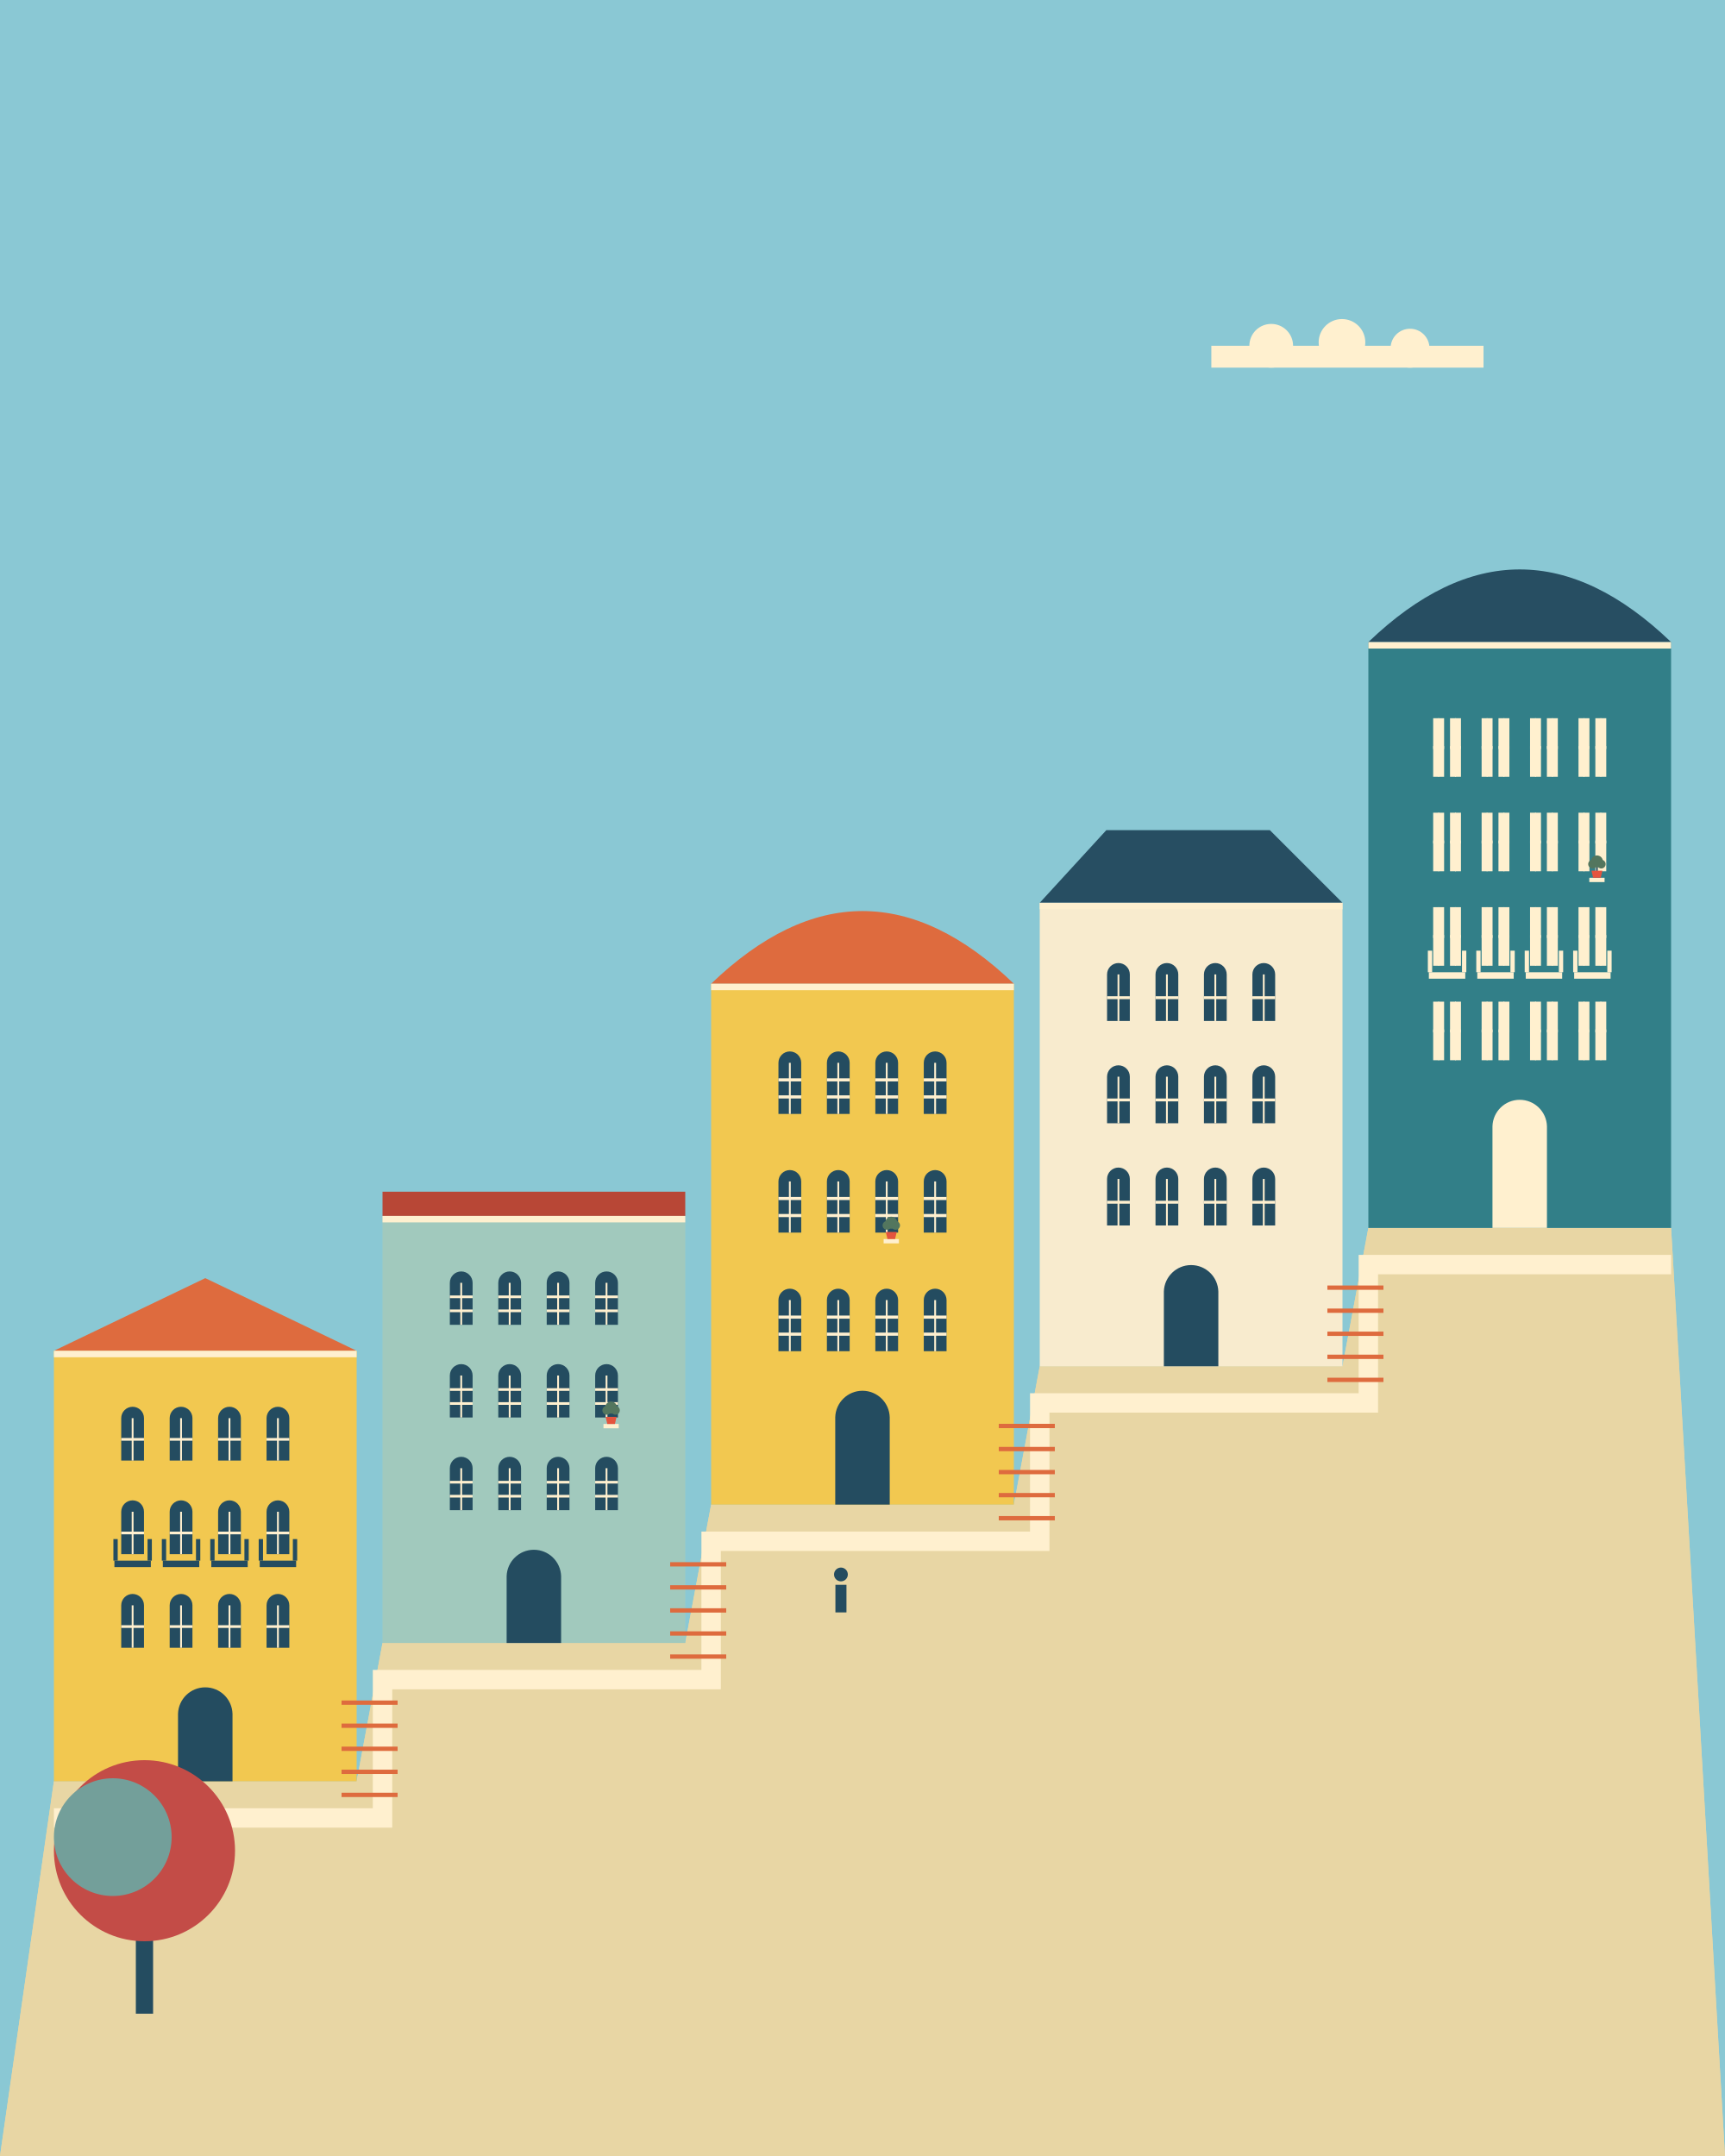
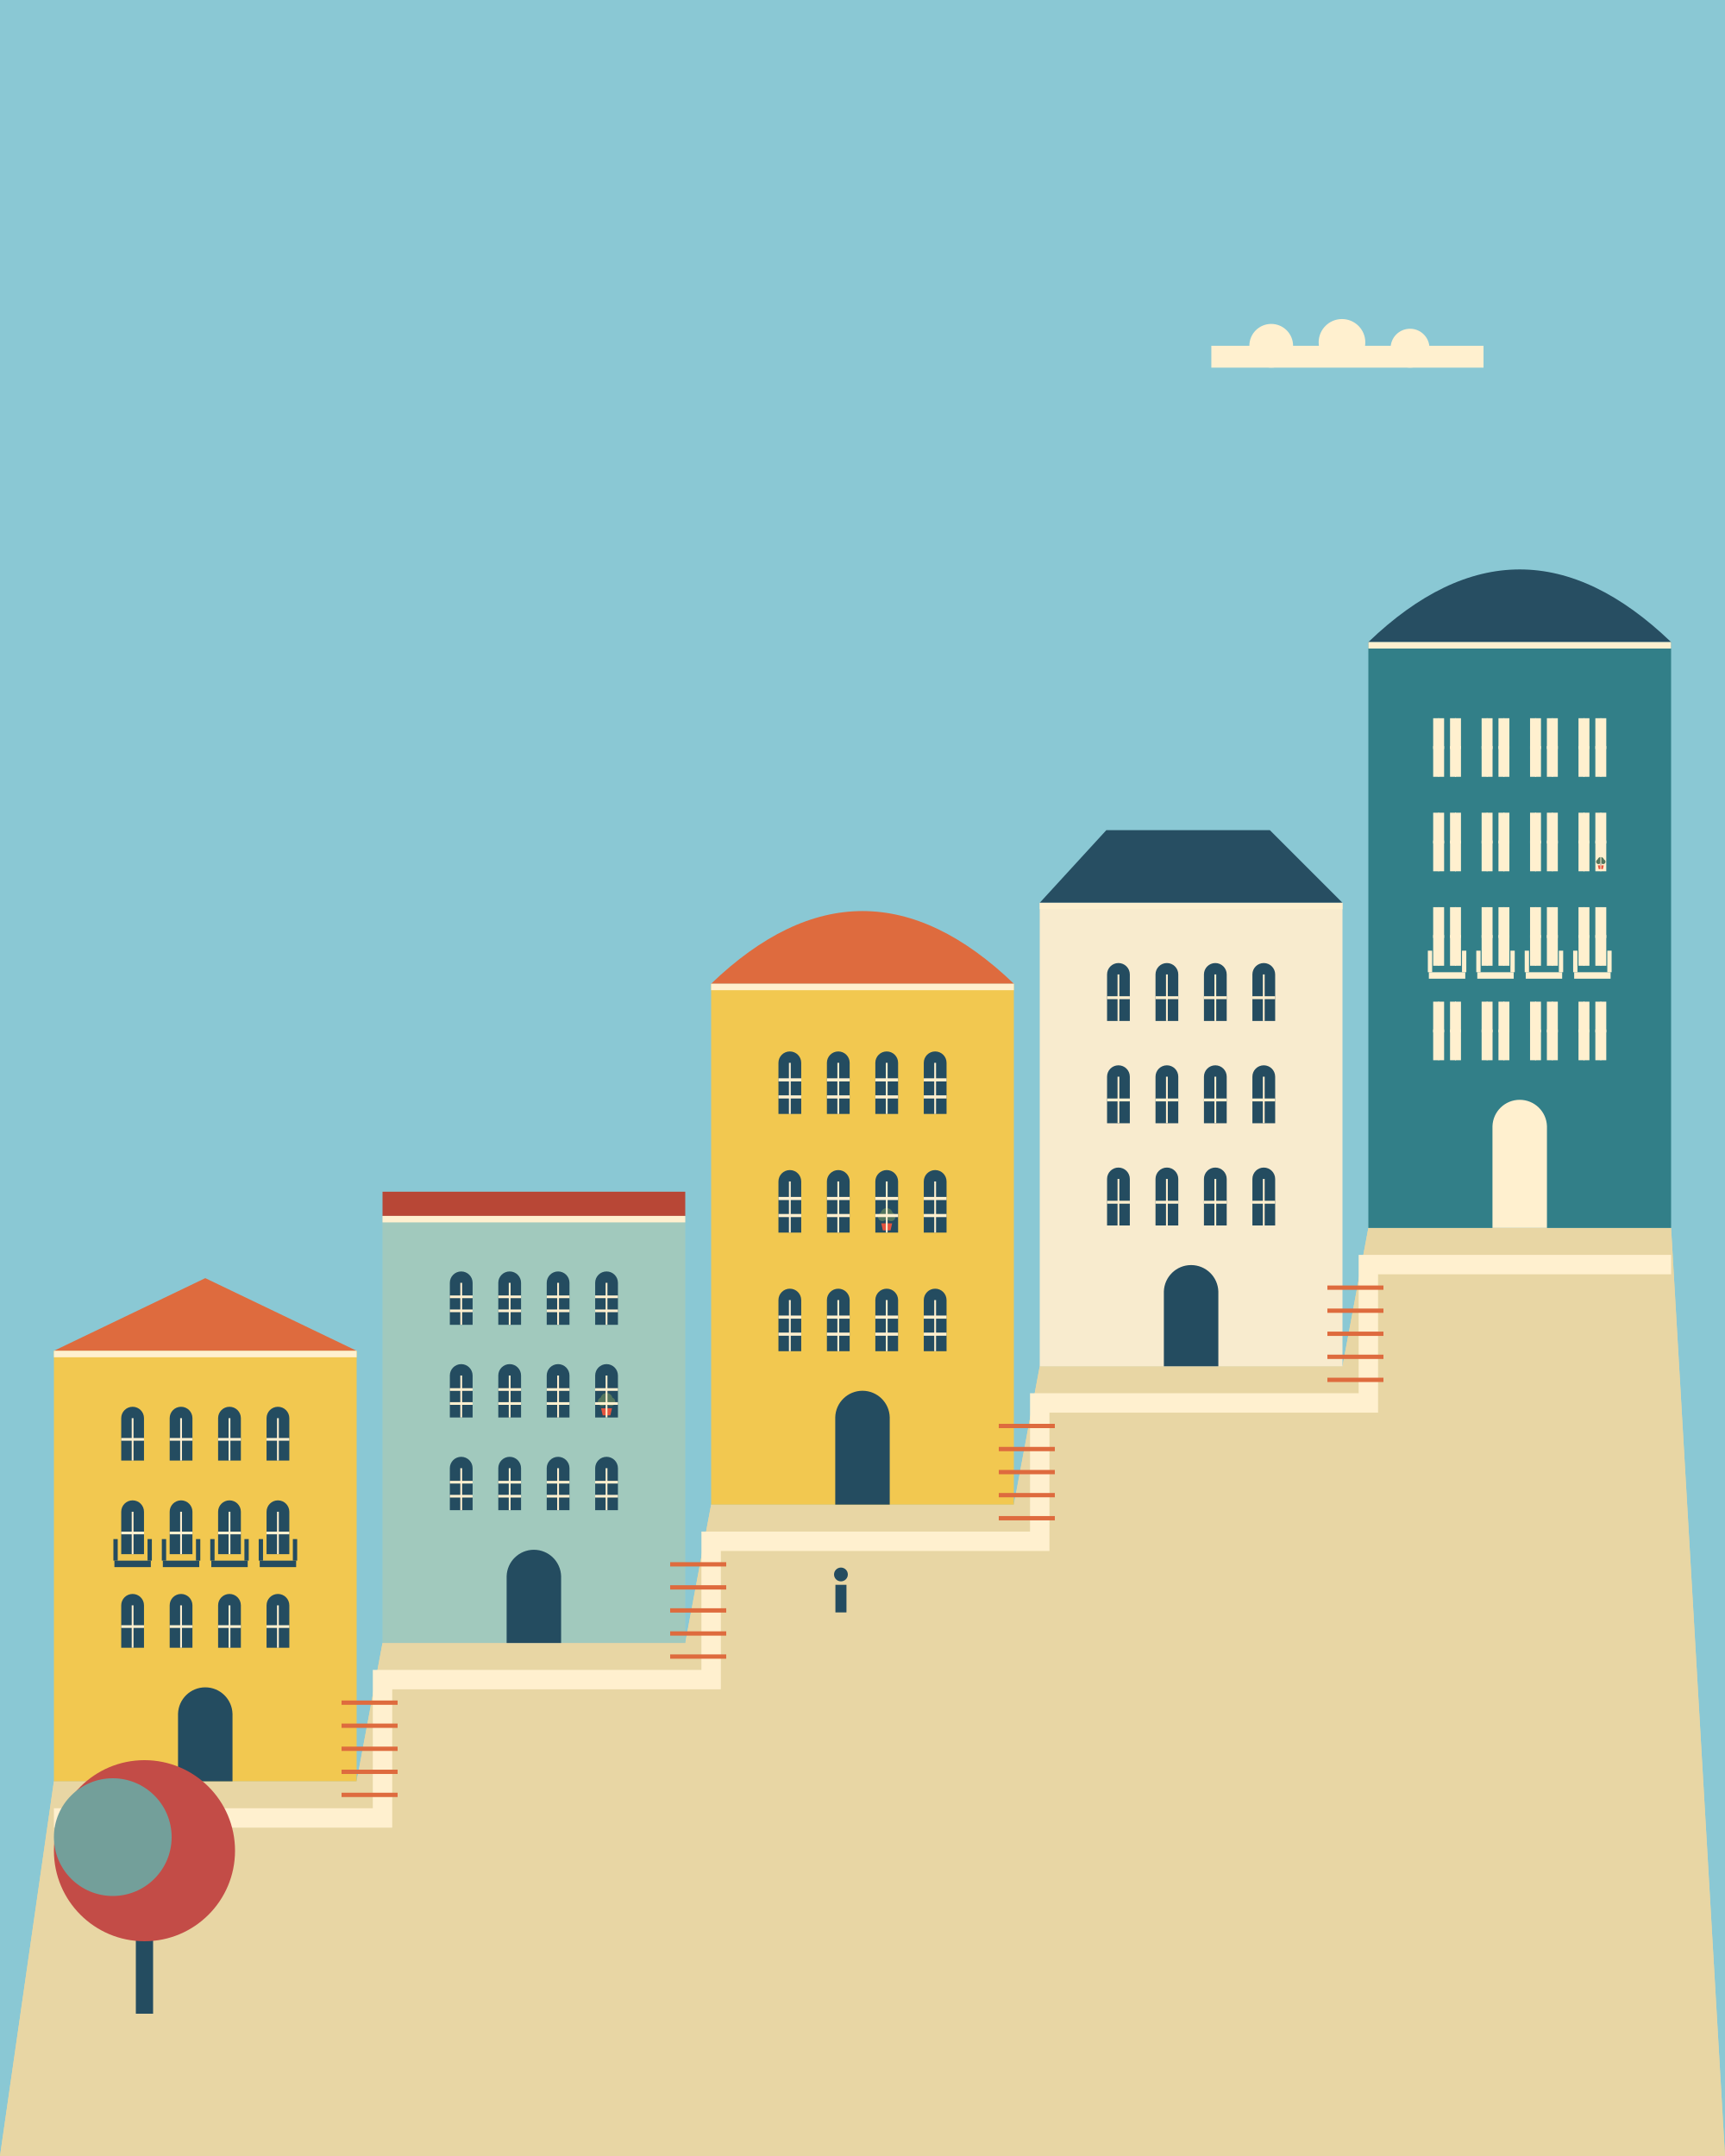
<svg xmlns="http://www.w3.org/2000/svg" width="800" height="1000" viewBox="0 0 800 1000" role="img" aria-label="坂道・accents-004">
  <rect x="0" y="0" width="800" height="1000" fill="#8ac8d4" />
  <g data-cloud="true">
    <rect x="561.78" y="160.38" width="126.23" height="10.14" fill="#fff0cf" />
    <circle cx="589.55" cy="160.38" r="10.14" fill="#fff0cf" />
    <circle cx="622.37" cy="158.8" r="10.82" fill="#fff0cf" />
    <circle cx="653.93" cy="161.5" r="9.02" fill="#fff0cf" />
  </g>
  <polygon points="25,826.2 165.4,826.2 177.4,762.04 317.8,762.04 329.8,697.87 470.2,697.87 482.2,633.71 622.6,633.71 634.6,569.54 775,569.54 800,1000 0,1000" fill="#e8d6a4" />
  <polygon points="25,826.2 165.4,826.2 177.4,762.04 317.8,762.04 329.8,697.87 470.2,697.87 482.2,633.71 622.6,633.71 634.6,569.54 775,569.54 800,1000 0,1000" fill="#e8d6a4" />
  <g data-building="b0-0">
    <rect x="25" y="626.53" width="140.4" height="199.67" fill="#f2c850" />
    <polygon points="25,626.53 95.2,592.83 165.4,626.53" fill="#de6b3e" />
    <rect x="25" y="626.53" width="140.4" height="3" fill="#fff0cf" />
    <path d="M56.22 677.45V657.77a5.28 5.28 0 0 1 10.56 0V677.45Z" fill="#244c60" />
    <rect x="61.08" y="657.77" width="0.84" height="19.68" fill="#fff0cf" />
    <rect x="56.22" y="666.98" width="10.56" height="1.25" fill="#fff0cf" />
    <path d="M78.69 677.45V657.77a5.28 5.28 0 0 1 10.56 0V677.45Z" fill="#244c60" />
    <rect x="83.55" y="657.77" width="0.84" height="19.68" fill="#fff0cf" />
    <rect x="78.69" y="666.98" width="10.56" height="1.25" fill="#fff0cf" />
    <path d="M101.15 677.45V657.77a5.28 5.28 0 0 1 10.56 0V677.45Z" fill="#244c60" />
    <rect x="106.01" y="657.77" width="0.84" height="19.68" fill="#fff0cf" />
    <rect x="101.15" y="666.98" width="10.56" height="1.25" fill="#fff0cf" />
    <path d="M123.62 677.45V657.77a5.28 5.28 0 0 1 10.56 0V677.45Z" fill="#244c60" />
    <rect x="128.47" y="657.77" width="0.84" height="19.68" fill="#fff0cf" />
    <rect x="123.62" y="666.98" width="10.56" height="1.25" fill="#fff0cf" />
    <path d="M56.22 720.86V701.18a5.28 5.28 0 0 1 10.56 0V720.86Z" fill="#244c60" />
    <rect x="61.08" y="701.18" width="0.84" height="19.68" fill="#fff0cf" />
    <rect x="56.22" y="710.4" width="10.56" height="1.25" fill="#fff0cf" />
    <rect x="53.06" y="723.86" width="16.89" height="3" fill="#244c60" />
    <path d="M53.59 713.86v10m15.84 -10v10" fill="none" stroke="#244c60" stroke-width="2" />
    <path d="M78.69 720.86V701.18a5.28 5.28 0 0 1 10.56 0V720.86Z" fill="#244c60" />
    <rect x="83.55" y="701.18" width="0.84" height="19.68" fill="#fff0cf" />
    <rect x="78.69" y="710.4" width="10.56" height="1.25" fill="#fff0cf" />
    <rect x="75.52" y="723.86" width="16.89" height="3" fill="#244c60" />
    <path d="M76.05 713.86v10m15.84 -10v10" fill="none" stroke="#244c60" stroke-width="2" />
    <path d="M101.15 720.86V701.18a5.28 5.28 0 0 1 10.56 0V720.86Z" fill="#244c60" />
    <rect x="106.01" y="701.18" width="0.84" height="19.68" fill="#fff0cf" />
    <rect x="101.15" y="710.4" width="10.56" height="1.25" fill="#fff0cf" />
    <rect x="97.99" y="723.86" width="16.89" height="3" fill="#244c60" />
    <path d="M98.51 713.86v10m15.84 -10v10" fill="none" stroke="#244c60" stroke-width="2" />
    <path d="M123.62 720.86V701.18a5.28 5.28 0 0 1 10.56 0V720.86Z" fill="#244c60" />
    <rect x="128.47" y="701.18" width="0.84" height="19.68" fill="#fff0cf" />
    <rect x="123.62" y="710.4" width="10.56" height="1.25" fill="#fff0cf" />
    <rect x="120.45" y="723.86" width="16.89" height="3" fill="#244c60" />
    <path d="M120.98 713.86v10m15.84 -10v10" fill="none" stroke="#244c60" stroke-width="2" />
    <path d="M56.22 764.27V744.59a5.28 5.28 0 0 1 10.56 0V764.27Z" fill="#244c60" />
    <rect x="61.08" y="744.59" width="0.84" height="19.68" fill="#fff0cf" />
    <rect x="56.22" y="753.81" width="10.56" height="1.25" fill="#fff0cf" />
    <path d="M78.69 764.27V744.59a5.28 5.28 0 0 1 10.56 0V764.27Z" fill="#244c60" />
    <rect x="83.55" y="744.59" width="0.84" height="19.68" fill="#fff0cf" />
    <rect x="78.69" y="753.81" width="10.56" height="1.25" fill="#fff0cf" />
    <path d="M101.15 764.27V744.59a5.28 5.28 0 0 1 10.56 0V764.27Z" fill="#244c60" />
    <rect x="106.01" y="744.59" width="0.84" height="19.68" fill="#fff0cf" />
    <rect x="101.15" y="753.81" width="10.56" height="1.25" fill="#fff0cf" />
    <path d="M123.62 764.27V744.59a5.28 5.28 0 0 1 10.56 0V764.27Z" fill="#244c60" />
    <rect x="128.47" y="744.59" width="0.84" height="19.68" fill="#fff0cf" />
    <rect x="123.62" y="753.81" width="10.56" height="1.25" fill="#fff0cf" />
    <path d="M82.56 826.2V794.91a12.64 12.64 0 0 1 25.27 0V826.2Z" fill="#244c60" />
  </g>
  <g data-building="b0-1">
    <rect x="177.4" y="563.97" width="140.4" height="198.07" fill="#a1c9bd" />
    <rect x="177.4" y="552.74" width="140.4" height="11.23" fill="#b84736" />
    <rect x="177.4" y="563.97" width="140.4" height="3" fill="#fff0cf" />
    <path d="M208.62 614.48V595a5.28 5.28 0 0 1 10.56 0V614.48Z" fill="#244c60" />
    <rect x="213.48" y="595" width="0.84" height="19.48" fill="#fff0cf" />
    <rect x="208.62" y="600.87" width="10.56" height="1.24" fill="#fff0cf" />
    <rect x="208.62" y="607.37" width="10.56" height="1.24" fill="#fff0cf" />
    <path d="M231.09 614.48V595a5.28 5.28 0 0 1 10.56 0V614.48Z" fill="#244c60" />
    <rect x="235.95" y="595" width="0.84" height="19.48" fill="#fff0cf" />
    <rect x="231.09" y="600.87" width="10.56" height="1.24" fill="#fff0cf" />
    <rect x="231.09" y="607.37" width="10.56" height="1.24" fill="#fff0cf" />
    <path d="M253.55 614.48V595a5.28 5.28 0 0 1 10.56 0V614.48Z" fill="#244c60" />
    <rect x="258.41" y="595" width="0.84" height="19.48" fill="#fff0cf" />
    <rect x="253.55" y="600.87" width="10.56" height="1.24" fill="#fff0cf" />
    <rect x="253.55" y="607.37" width="10.56" height="1.24" fill="#fff0cf" />
    <path d="M276.02 614.48V595a5.28 5.28 0 0 1 10.56 0V614.48Z" fill="#244c60" />
    <rect x="280.87" y="595" width="0.84" height="19.48" fill="#fff0cf" />
    <rect x="276.02" y="600.87" width="10.56" height="1.24" fill="#fff0cf" />
    <rect x="276.02" y="607.37" width="10.56" height="1.24" fill="#fff0cf" />
    <path d="M208.62 657.47V637.99a5.28 5.28 0 0 1 10.56 0V657.47Z" fill="#244c60" />
    <rect x="213.48" y="637.99" width="0.84" height="19.48" fill="#fff0cf" />
    <rect x="208.62" y="643.87" width="10.56" height="1.24" fill="#fff0cf" />
    <rect x="208.62" y="650.36" width="10.56" height="1.24" fill="#fff0cf" />
    <path d="M231.09 657.47V637.99a5.28 5.28 0 0 1 10.56 0V657.47Z" fill="#244c60" />
    <rect x="235.95" y="637.99" width="0.84" height="19.48" fill="#fff0cf" />
    <rect x="231.09" y="643.87" width="10.56" height="1.24" fill="#fff0cf" />
    <rect x="231.09" y="650.36" width="10.56" height="1.24" fill="#fff0cf" />
    <path d="M253.55 657.47V637.99a5.28 5.28 0 0 1 10.56 0V657.47Z" fill="#244c60" />
    <rect x="258.41" y="637.99" width="0.84" height="19.48" fill="#fff0cf" />
    <rect x="253.55" y="643.87" width="10.56" height="1.24" fill="#fff0cf" />
    <rect x="253.55" y="650.36" width="10.56" height="1.24" fill="#fff0cf" />
-     <path d="M276.02 657.47V637.99a5.28 5.28 0 0 1 10.56 0V657.47Z" fill="#244c60" />
-     <rect x="280.87" y="637.99" width="0.84" height="19.48" fill="#fff0cf" />
-     <rect x="276.02" y="643.87" width="10.56" height="1.24" fill="#fff0cf" />
-     <rect x="276.02" y="650.36" width="10.56" height="1.24" fill="#fff0cf" />
+     <g data-interior-window="arch" data-window-bounds="276.02,632.71,10.56,24.76">
+       <path d="M276.02 657.47V637.99a5.28 5.28 0 0 1 10.56 0V657.47Z" fill="#244c60" />
+       <g data-plant="inside">
+         <path d="M281.3 653.44V648.88" fill="none" stroke="#244c60" stroke-width="0.76" />
+         <circle cx="281.3" cy="648.88" r="2.78" fill="#53765e" />
+         <circle cx="279.27" cy="650.15" r="2.02" fill="#53765e" />
+         <circle cx="283.32" cy="650.15" r="2.02" fill="#53765e" />
+         <polygon points="278.77,653.18 283.83,653.18 283.07,656.47 279.52,656.47" fill="#e4543e" />
+       </g>
+       <rect x="280.87" y="637.99" width="0.84" height="19.48" fill="#fff0cf" />
+       <rect x="276.02" y="643.87" width="10.56" height="1.24" fill="#fff0cf" />
+       <rect x="276.02" y="650.36" width="10.56" height="1.24" fill="#fff0cf" />
+     </g>
    <path d="M208.62 700.46V680.98a5.28 5.28 0 0 1 10.56 0V700.46Z" fill="#244c60" />
    <rect x="213.48" y="680.98" width="0.84" height="19.48" fill="#fff0cf" />
    <rect x="208.62" y="686.86" width="10.56" height="1.24" fill="#fff0cf" />
    <rect x="208.62" y="693.35" width="10.56" height="1.24" fill="#fff0cf" />
    <path d="M231.09 700.46V680.98a5.28 5.28 0 0 1 10.56 0V700.46Z" fill="#244c60" />
    <rect x="235.95" y="680.98" width="0.84" height="19.48" fill="#fff0cf" />
    <rect x="231.09" y="686.86" width="10.56" height="1.24" fill="#fff0cf" />
    <rect x="231.09" y="693.35" width="10.56" height="1.24" fill="#fff0cf" />
    <path d="M253.55 700.46V680.98a5.28 5.28 0 0 1 10.56 0V700.46Z" fill="#244c60" />
    <rect x="258.41" y="680.98" width="0.84" height="19.48" fill="#fff0cf" />
    <rect x="253.55" y="686.86" width="10.56" height="1.24" fill="#fff0cf" />
    <rect x="253.55" y="693.35" width="10.56" height="1.24" fill="#fff0cf" />
    <path d="M276.02 700.46V680.98a5.28 5.28 0 0 1 10.56 0V700.46Z" fill="#244c60" />
    <rect x="280.87" y="680.98" width="0.84" height="19.48" fill="#fff0cf" />
    <rect x="276.02" y="686.86" width="10.56" height="1.24" fill="#fff0cf" />
    <rect x="276.02" y="693.35" width="10.56" height="1.24" fill="#fff0cf" />
    <path d="M234.96 762.04V731.1a12.64 12.64 0 0 1 25.27 0V762.04Z" fill="#244c60" />
-     <g data-plant="sill">
-       <rect x="279.87" y="660.47" width="7.08" height="2" fill="#fff0cf" />
-       <path d="M283.41 657.44V652.88" fill="none" stroke="#244c60" stroke-width="0.76" />
-       <circle cx="283.41" cy="652.88" r="2.78" fill="#53765e" />
-       <circle cx="281.38" cy="654.15" r="2.02" fill="#53765e" />
-       <circle cx="285.43" cy="654.15" r="2.02" fill="#53765e" />
-       <polygon points="280.88,657.18 285.94,657.18 285.18,660.47 281.64,660.47" fill="#e4543e" />
-     </g>
  </g>
  <g data-building="b0-2">
    <rect x="329.8" y="456.27" width="140.4" height="241.6" fill="#f2c850" />
    <path d="M329.8 456.27Q400 388.87 470.2 456.27Z" fill="#de6b3e" />
    <rect x="329.8" y="456.27" width="140.4" height="3" fill="#fff0cf" />
    <path d="M361.02 516.68V492.96a5.28 5.28 0 0 1 10.56 0V516.68Z" fill="#244c60" />
    <rect x="365.88" y="492.96" width="0.84" height="23.72" fill="#fff0cf" />
    <rect x="361.02" y="500.14" width="10.56" height="1.45" fill="#fff0cf" />
    <rect x="361.02" y="508.05" width="10.56" height="1.45" fill="#fff0cf" />
    <path d="M383.49 516.68V492.96a5.28 5.28 0 0 1 10.56 0V516.68Z" fill="#244c60" />
    <rect x="388.35" y="492.96" width="0.84" height="23.72" fill="#fff0cf" />
    <rect x="383.49" y="500.14" width="10.56" height="1.45" fill="#fff0cf" />
    <rect x="383.49" y="508.05" width="10.56" height="1.45" fill="#fff0cf" />
    <path d="M405.95 516.68V492.96a5.28 5.28 0 0 1 10.56 0V516.68Z" fill="#244c60" />
    <rect x="410.81" y="492.96" width="0.84" height="23.72" fill="#fff0cf" />
    <rect x="405.95" y="500.14" width="10.56" height="1.45" fill="#fff0cf" />
    <rect x="405.95" y="508.05" width="10.56" height="1.45" fill="#fff0cf" />
    <path d="M428.42 516.68V492.96a5.28 5.28 0 0 1 10.56 0V516.68Z" fill="#244c60" />
    <rect x="433.27" y="492.96" width="0.84" height="23.72" fill="#fff0cf" />
    <rect x="428.42" y="500.14" width="10.56" height="1.45" fill="#fff0cf" />
    <rect x="428.42" y="508.05" width="10.56" height="1.45" fill="#fff0cf" />
    <path d="M361.02 571.7V547.98a5.28 5.28 0 0 1 10.56 0V571.7Z" fill="#244c60" />
    <rect x="365.88" y="547.98" width="0.84" height="23.72" fill="#fff0cf" />
    <rect x="361.02" y="555.16" width="10.56" height="1.45" fill="#fff0cf" />
    <rect x="361.02" y="563.07" width="10.56" height="1.45" fill="#fff0cf" />
    <path d="M383.49 571.7V547.98a5.28 5.28 0 0 1 10.56 0V571.7Z" fill="#244c60" />
    <rect x="388.35" y="547.98" width="0.84" height="23.72" fill="#fff0cf" />
    <rect x="383.49" y="555.16" width="10.56" height="1.45" fill="#fff0cf" />
    <rect x="383.49" y="563.07" width="10.56" height="1.45" fill="#fff0cf" />
-     <path d="M405.95 571.7V547.98a5.28 5.28 0 0 1 10.56 0V571.7Z" fill="#244c60" />
-     <rect x="410.81" y="547.98" width="0.84" height="23.72" fill="#fff0cf" />
-     <rect x="405.95" y="555.16" width="10.56" height="1.45" fill="#fff0cf" />
-     <rect x="405.95" y="563.07" width="10.56" height="1.45" fill="#fff0cf" />
+     <g data-interior-window="arch" data-window-bounds="405.95,542.7,10.56,29">
+       <path d="M405.95 571.7V547.98a5.28 5.28 0 0 1 10.56 0V571.7Z" fill="#244c60" />
+       <g data-plant="inside">
+         <path d="M411.23 567.66V563.11" fill="none" stroke="#244c60" stroke-width="0.76" />
+         <circle cx="411.23" cy="563.11" r="2.78" fill="#53765e" />
+         <circle cx="409.21" cy="564.37" r="2.02" fill="#53765e" />
+         <circle cx="413.26" cy="564.37" r="2.02" fill="#53765e" />
+         <polygon points="408.7,567.41 413.76,567.41 413,570.7 409.46,570.7" fill="#e4543e" />
+       </g>
+       <rect x="410.81" y="547.98" width="0.84" height="23.72" fill="#fff0cf" />
+       <rect x="405.95" y="555.16" width="10.56" height="1.45" fill="#fff0cf" />
+       <rect x="405.95" y="563.07" width="10.56" height="1.45" fill="#fff0cf" />
+     </g>
    <path d="M428.42 571.7V547.98a5.28 5.28 0 0 1 10.56 0V571.7Z" fill="#244c60" />
    <rect x="433.27" y="547.98" width="0.84" height="23.72" fill="#fff0cf" />
    <rect x="428.42" y="555.16" width="10.56" height="1.45" fill="#fff0cf" />
    <rect x="428.42" y="563.07" width="10.56" height="1.45" fill="#fff0cf" />
    <path d="M361.02 626.72V603a5.28 5.28 0 0 1 10.56 0V626.72Z" fill="#244c60" />
    <rect x="365.88" y="603" width="0.84" height="23.72" fill="#fff0cf" />
    <rect x="361.02" y="610.18" width="10.56" height="1.45" fill="#fff0cf" />
    <rect x="361.02" y="618.09" width="10.56" height="1.45" fill="#fff0cf" />
    <path d="M383.49 626.72V603a5.28 5.28 0 0 1 10.56 0V626.72Z" fill="#244c60" />
    <rect x="388.35" y="603" width="0.84" height="23.72" fill="#fff0cf" />
    <rect x="383.49" y="610.18" width="10.56" height="1.45" fill="#fff0cf" />
    <rect x="383.49" y="618.09" width="10.56" height="1.45" fill="#fff0cf" />
    <path d="M405.95 626.72V603a5.28 5.28 0 0 1 10.56 0V626.72Z" fill="#244c60" />
    <rect x="410.81" y="603" width="0.84" height="23.72" fill="#fff0cf" />
    <rect x="405.95" y="610.18" width="10.56" height="1.45" fill="#fff0cf" />
    <rect x="405.95" y="618.09" width="10.56" height="1.45" fill="#fff0cf" />
    <path d="M428.42 626.72V603a5.28 5.28 0 0 1 10.56 0V626.72Z" fill="#244c60" />
    <rect x="433.27" y="603" width="0.84" height="23.72" fill="#fff0cf" />
    <rect x="428.42" y="610.18" width="10.56" height="1.45" fill="#fff0cf" />
    <rect x="428.42" y="618.09" width="10.56" height="1.45" fill="#fff0cf" />
    <path d="M387.36 697.87V657.35a12.64 12.64 0 0 1 25.27 0V697.87Z" fill="#244c60" />
-     <g data-plant="sill">
-       <rect x="409.8" y="574.7" width="7.08" height="2" fill="#fff0cf" />
-       <path d="M413.34 571.66V567.11" fill="none" stroke="#244c60" stroke-width="0.76" />
-       <circle cx="413.34" cy="567.11" r="2.78" fill="#53765e" />
-       <circle cx="411.32" cy="568.37" r="2.02" fill="#53765e" />
-       <circle cx="415.37" cy="568.37" r="2.02" fill="#53765e" />
-       <polygon points="410.81,571.41 415.87,571.41 415.11,574.7 411.57,574.7" fill="#e4543e" />
-     </g>
  </g>
  <g data-building="b0-3">
    <rect x="482.2" y="418.73" width="140.4" height="214.98" fill="#f8ebce" />
    <polygon points="482.2,418.73 513.09,385.03 588.9,385.03 622.6,418.73" fill="#274e62" />
    <rect x="482.2" y="418.73" width="140.4" height="3" fill="#fff0cf" />
    <path d="M513.42 473.55V451.96a5.28 5.28 0 0 1 10.56 0V473.55Z" fill="#244c60" />
    <rect x="518.28" y="451.96" width="0.84" height="21.59" fill="#fff0cf" />
    <rect x="513.42" y="462.08" width="10.56" height="1.34" fill="#fff0cf" />
    <path d="M535.89 473.55V451.96a5.28 5.28 0 0 1 10.56 0V473.55Z" fill="#244c60" />
    <rect x="540.75" y="451.96" width="0.84" height="21.59" fill="#fff0cf" />
    <rect x="535.89" y="462.08" width="10.56" height="1.34" fill="#fff0cf" />
    <path d="M558.35 473.55V451.96a5.28 5.28 0 0 1 10.56 0V473.55Z" fill="#244c60" />
    <rect x="563.21" y="451.96" width="0.84" height="21.59" fill="#fff0cf" />
    <rect x="558.35" y="462.08" width="10.56" height="1.34" fill="#fff0cf" />
    <path d="M580.82 473.55V451.96a5.28 5.28 0 0 1 10.56 0V473.55Z" fill="#244c60" />
    <rect x="585.67" y="451.96" width="0.84" height="21.59" fill="#fff0cf" />
    <rect x="580.82" y="462.08" width="10.56" height="1.34" fill="#fff0cf" />
    <path d="M513.42 520.98V499.39a5.28 5.28 0 0 1 10.56 0V520.98Z" fill="#244c60" />
    <rect x="518.28" y="499.39" width="0.84" height="21.59" fill="#fff0cf" />
    <rect x="513.42" y="509.51" width="10.56" height="1.34" fill="#fff0cf" />
    <path d="M535.89 520.98V499.39a5.28 5.28 0 0 1 10.56 0V520.98Z" fill="#244c60" />
    <rect x="540.75" y="499.39" width="0.84" height="21.59" fill="#fff0cf" />
    <rect x="535.89" y="509.51" width="10.56" height="1.34" fill="#fff0cf" />
    <path d="M558.35 520.98V499.39a5.28 5.28 0 0 1 10.56 0V520.98Z" fill="#244c60" />
    <rect x="563.21" y="499.39" width="0.84" height="21.59" fill="#fff0cf" />
    <rect x="558.35" y="509.51" width="10.56" height="1.34" fill="#fff0cf" />
    <path d="M580.82 520.98V499.39a5.28 5.28 0 0 1 10.56 0V520.98Z" fill="#244c60" />
    <rect x="585.67" y="499.39" width="0.84" height="21.59" fill="#fff0cf" />
    <rect x="580.82" y="509.51" width="10.56" height="1.34" fill="#fff0cf" />
    <path d="M513.42 568.41V546.82a5.28 5.28 0 0 1 10.56 0V568.41Z" fill="#244c60" />
    <rect x="518.28" y="546.82" width="0.84" height="21.59" fill="#fff0cf" />
    <rect x="513.42" y="556.95" width="10.56" height="1.34" fill="#fff0cf" />
    <path d="M535.89 568.41V546.82a5.28 5.28 0 0 1 10.56 0V568.41Z" fill="#244c60" />
    <rect x="540.75" y="546.82" width="0.84" height="21.59" fill="#fff0cf" />
    <rect x="535.89" y="556.95" width="10.56" height="1.34" fill="#fff0cf" />
    <path d="M558.35 568.41V546.82a5.28 5.28 0 0 1 10.56 0V568.41Z" fill="#244c60" />
    <rect x="563.21" y="546.82" width="0.84" height="21.59" fill="#fff0cf" />
    <rect x="558.35" y="556.95" width="10.56" height="1.34" fill="#fff0cf" />
    <path d="M580.82 568.41V546.82a5.28 5.28 0 0 1 10.56 0V568.41Z" fill="#244c60" />
    <rect x="585.67" y="546.82" width="0.84" height="21.59" fill="#fff0cf" />
    <rect x="580.82" y="556.95" width="10.56" height="1.34" fill="#fff0cf" />
    <path d="M539.76 633.71V599.05a12.64 12.64 0 0 1 25.27 0V633.71Z" fill="#244c60" />
  </g>
  <g data-building="b0-4">
    <rect x="634.6" y="297.81" width="140.4" height="271.73" fill="#327f88" />
    <path d="M634.6 297.81Q704.8 230.41 775 297.81Z" fill="#274e62" />
    <rect x="634.6" y="297.81" width="140.4" height="3" fill="#fff0cf" />
    <rect x="664.66" y="333.13" width="5.07" height="27.17" fill="#fff0cf" />
    <rect x="666.99" y="333.13" width="0.41" height="27.17" fill="#fff0cf" />
    <rect x="664.66" y="346.04" width="5.07" height="1.36" fill="#fff0cf" />
    <rect x="672.48" y="333.13" width="5.07" height="27.17" fill="#fff0cf" />
    <rect x="674.81" y="333.13" width="0.41" height="27.17" fill="#fff0cf" />
    <rect x="672.48" y="346.04" width="5.07" height="1.36" fill="#fff0cf" />
    <rect x="687.13" y="333.13" width="5.07" height="27.17" fill="#fff0cf" />
    <rect x="689.46" y="333.13" width="0.41" height="27.17" fill="#fff0cf" />
    <rect x="687.13" y="346.04" width="5.07" height="1.36" fill="#fff0cf" />
    <rect x="694.94" y="333.13" width="5.07" height="27.17" fill="#fff0cf" />
    <rect x="697.27" y="333.13" width="0.41" height="27.17" fill="#fff0cf" />
    <rect x="694.94" y="346.04" width="5.07" height="1.36" fill="#fff0cf" />
    <rect x="709.59" y="333.13" width="5.07" height="27.17" fill="#fff0cf" />
    <rect x="711.92" y="333.13" width="0.41" height="27.17" fill="#fff0cf" />
    <rect x="709.59" y="346.04" width="5.07" height="1.36" fill="#fff0cf" />
    <rect x="717.4" y="333.13" width="5.07" height="27.17" fill="#fff0cf" />
    <rect x="719.74" y="333.13" width="0.41" height="27.17" fill="#fff0cf" />
    <rect x="717.4" y="346.04" width="5.07" height="1.36" fill="#fff0cf" />
    <rect x="732.06" y="333.13" width="5.07" height="27.17" fill="#fff0cf" />
    <rect x="734.39" y="333.13" width="0.41" height="27.17" fill="#fff0cf" />
    <rect x="732.06" y="346.04" width="5.07" height="1.36" fill="#fff0cf" />
    <rect x="739.87" y="333.13" width="5.07" height="27.17" fill="#fff0cf" />
    <rect x="742.2" y="333.13" width="0.41" height="27.17" fill="#fff0cf" />
    <rect x="739.87" y="346.04" width="5.07" height="1.36" fill="#fff0cf" />
    <rect x="664.66" y="376.95" width="5.07" height="27.17" fill="#fff0cf" />
    <rect x="666.99" y="376.95" width="0.41" height="27.17" fill="#fff0cf" />
    <rect x="664.66" y="389.86" width="5.07" height="1.36" fill="#fff0cf" />
    <rect x="672.48" y="376.95" width="5.07" height="27.17" fill="#fff0cf" />
    <rect x="674.81" y="376.95" width="0.41" height="27.17" fill="#fff0cf" />
    <rect x="672.48" y="389.86" width="5.07" height="1.36" fill="#fff0cf" />
    <rect x="687.13" y="376.95" width="5.07" height="27.17" fill="#fff0cf" />
    <rect x="689.46" y="376.95" width="0.41" height="27.17" fill="#fff0cf" />
    <rect x="687.13" y="389.86" width="5.07" height="1.36" fill="#fff0cf" />
    <rect x="694.94" y="376.95" width="5.07" height="27.17" fill="#fff0cf" />
    <rect x="697.27" y="376.95" width="0.41" height="27.17" fill="#fff0cf" />
    <rect x="694.94" y="389.86" width="5.07" height="1.36" fill="#fff0cf" />
    <rect x="709.59" y="376.95" width="5.07" height="27.17" fill="#fff0cf" />
    <rect x="711.92" y="376.95" width="0.41" height="27.17" fill="#fff0cf" />
    <rect x="709.59" y="389.86" width="5.07" height="1.36" fill="#fff0cf" />
    <rect x="717.4" y="376.95" width="5.07" height="27.17" fill="#fff0cf" />
    <rect x="719.74" y="376.95" width="0.41" height="27.17" fill="#fff0cf" />
    <rect x="717.4" y="389.86" width="5.07" height="1.36" fill="#fff0cf" />
    <rect x="732.06" y="376.95" width="5.07" height="27.17" fill="#fff0cf" />
    <rect x="734.39" y="376.95" width="0.41" height="27.17" fill="#fff0cf" />
    <rect x="732.06" y="389.86" width="5.07" height="1.36" fill="#fff0cf" />
-     <rect x="739.87" y="376.95" width="5.07" height="27.17" fill="#fff0cf" />
-     <rect x="742.2" y="376.95" width="0.41" height="27.17" fill="#fff0cf" />
-     <rect x="739.87" y="389.86" width="5.07" height="1.36" fill="#fff0cf" />
+     <g data-interior-window="rect" data-window-bounds="739.87,376.95,5.07,27.17">
+       <rect x="739.87" y="376.95" width="5.07" height="27.17" fill="#fff0cf" />
+       <g data-plant="inside">
+         <path d="M742.4 401.48V399.02" fill="none" stroke="#244c60" stroke-width="0.41" />
+         <circle cx="742.4" cy="399.02" r="1.51" fill="#53765e" />
+         <circle cx="741.31" cy="399.7" r="1.09" fill="#53765e" />
+         <circle cx="743.5" cy="399.7" r="1.09" fill="#53765e" />
+         <polygon points="741.03,401.35 743.77,401.35 743.36,403.13 741.44,403.13" fill="#e4543e" />
+       </g>
+       <rect x="742.2" y="376.95" width="0.41" height="27.17" fill="#fff0cf" />
+       <rect x="739.87" y="389.86" width="5.07" height="1.36" fill="#fff0cf" />
+     </g>
    <rect x="664.66" y="420.77" width="5.07" height="27.17" fill="#fff0cf" />
    <rect x="666.99" y="420.77" width="0.41" height="27.17" fill="#fff0cf" />
    <rect x="664.66" y="433.68" width="5.07" height="1.36" fill="#fff0cf" />
    <rect x="672.48" y="420.77" width="5.07" height="27.17" fill="#fff0cf" />
    <rect x="674.81" y="420.77" width="0.41" height="27.17" fill="#fff0cf" />
    <rect x="672.48" y="433.68" width="5.07" height="1.36" fill="#fff0cf" />
    <rect x="662.66" y="450.94" width="16.89" height="3" fill="#fff0cf" />
    <path d="M663.19 440.94v10m15.84 -10v10" fill="none" stroke="#fff0cf" stroke-width="2" />
    <rect x="687.13" y="420.77" width="5.07" height="27.17" fill="#fff0cf" />
    <rect x="689.46" y="420.77" width="0.41" height="27.17" fill="#fff0cf" />
    <rect x="687.13" y="433.68" width="5.07" height="1.36" fill="#fff0cf" />
    <rect x="694.94" y="420.77" width="5.07" height="27.17" fill="#fff0cf" />
    <rect x="697.27" y="420.77" width="0.41" height="27.17" fill="#fff0cf" />
    <rect x="694.94" y="433.68" width="5.07" height="1.36" fill="#fff0cf" />
    <rect x="685.12" y="450.94" width="16.89" height="3" fill="#fff0cf" />
    <path d="M685.65 440.94v10m15.84 -10v10" fill="none" stroke="#fff0cf" stroke-width="2" />
    <rect x="709.59" y="420.77" width="5.07" height="27.17" fill="#fff0cf" />
    <rect x="711.92" y="420.77" width="0.41" height="27.17" fill="#fff0cf" />
    <rect x="709.59" y="433.68" width="5.07" height="1.36" fill="#fff0cf" />
    <rect x="717.4" y="420.77" width="5.07" height="27.17" fill="#fff0cf" />
    <rect x="719.74" y="420.77" width="0.41" height="27.17" fill="#fff0cf" />
    <rect x="717.4" y="433.68" width="5.07" height="1.36" fill="#fff0cf" />
    <rect x="707.59" y="450.94" width="16.89" height="3" fill="#fff0cf" />
    <path d="M708.11 440.94v10m15.84 -10v10" fill="none" stroke="#fff0cf" stroke-width="2" />
    <rect x="732.06" y="420.77" width="5.07" height="27.17" fill="#fff0cf" />
    <rect x="734.39" y="420.77" width="0.41" height="27.17" fill="#fff0cf" />
    <rect x="732.06" y="433.68" width="5.07" height="1.36" fill="#fff0cf" />
    <rect x="739.87" y="420.77" width="5.07" height="27.17" fill="#fff0cf" />
    <rect x="742.2" y="420.77" width="0.41" height="27.17" fill="#fff0cf" />
    <rect x="739.87" y="433.68" width="5.07" height="1.36" fill="#fff0cf" />
    <rect x="730.05" y="450.94" width="16.89" height="3" fill="#fff0cf" />
    <path d="M730.58 440.94v10m15.84 -10v10" fill="none" stroke="#fff0cf" stroke-width="2" />
    <rect x="664.66" y="464.59" width="5.07" height="27.17" fill="#fff0cf" />
    <rect x="666.99" y="464.59" width="0.41" height="27.17" fill="#fff0cf" />
    <rect x="664.66" y="477.49" width="5.07" height="1.36" fill="#fff0cf" />
    <rect x="672.48" y="464.59" width="5.07" height="27.17" fill="#fff0cf" />
    <rect x="674.81" y="464.59" width="0.41" height="27.17" fill="#fff0cf" />
    <rect x="672.48" y="477.49" width="5.07" height="1.36" fill="#fff0cf" />
    <rect x="687.13" y="464.59" width="5.07" height="27.17" fill="#fff0cf" />
    <rect x="689.46" y="464.59" width="0.41" height="27.17" fill="#fff0cf" />
    <rect x="687.13" y="477.49" width="5.07" height="1.36" fill="#fff0cf" />
    <rect x="694.94" y="464.59" width="5.07" height="27.17" fill="#fff0cf" />
    <rect x="697.27" y="464.59" width="0.41" height="27.17" fill="#fff0cf" />
    <rect x="694.94" y="477.49" width="5.07" height="1.36" fill="#fff0cf" />
    <rect x="709.59" y="464.59" width="5.07" height="27.17" fill="#fff0cf" />
    <rect x="711.92" y="464.59" width="0.41" height="27.17" fill="#fff0cf" />
    <rect x="709.59" y="477.49" width="5.07" height="1.36" fill="#fff0cf" />
    <rect x="717.4" y="464.59" width="5.07" height="27.17" fill="#fff0cf" />
    <rect x="719.74" y="464.59" width="0.41" height="27.17" fill="#fff0cf" />
    <rect x="717.4" y="477.49" width="5.07" height="1.36" fill="#fff0cf" />
    <rect x="732.06" y="464.59" width="5.07" height="27.17" fill="#fff0cf" />
    <rect x="734.39" y="464.59" width="0.41" height="27.17" fill="#fff0cf" />
    <rect x="732.06" y="477.49" width="5.07" height="1.36" fill="#fff0cf" />
    <rect x="739.87" y="464.59" width="5.07" height="27.17" fill="#fff0cf" />
    <rect x="742.2" y="464.59" width="0.41" height="27.17" fill="#fff0cf" />
    <rect x="739.87" y="477.49" width="5.07" height="1.36" fill="#fff0cf" />
    <path d="M692.16 569.54V522.4a12.64 12.64 0 0 1 25.27 0V569.54Z" fill="#fff0cf" />
-     <g data-plant="sill">
-       <rect x="737.07" y="407.13" width="7.08" height="2" fill="#fff0cf" />
-       <path d="M740.61 404.09V399.54" fill="none" stroke="#244c60" stroke-width="0.76" />
-       <circle cx="740.61" cy="399.54" r="2.78" fill="#53765e" />
-       <circle cx="738.58" cy="400.8" r="2.02" fill="#53765e" />
-       <circle cx="742.63" cy="400.8" r="2.02" fill="#53765e" />
-       <polygon points="738.08,403.84 743.14,403.84 742.38,407.13 738.84,407.13" fill="#e4543e" />
-     </g>
  </g>
  <path d="M25 843.2H165.4V843.2H177.4V779.04H317.8V779.04H329.8V714.87H470.2V714.87H482.2V650.71H622.6V650.71H634.6V586.54H775V586.54" fill="none" stroke="#fff0cf" stroke-width="9" />
  <path d="M158.4 832.51h26" fill="none" stroke="#de6b3e" stroke-width="2" />
  <path d="M158.4 821.81h26" fill="none" stroke="#de6b3e" stroke-width="2" />
  <path d="M158.4 811.12h26" fill="none" stroke="#de6b3e" stroke-width="2" />
  <path d="M158.4 800.43h26" fill="none" stroke="#de6b3e" stroke-width="2" />
  <path d="M158.4 789.73h26" fill="none" stroke="#de6b3e" stroke-width="2" />
  <path d="M310.8 768.35h26" fill="none" stroke="#de6b3e" stroke-width="2" />
  <path d="M310.8 757.65h26" fill="none" stroke="#de6b3e" stroke-width="2" />
  <path d="M310.8 746.95h26" fill="none" stroke="#de6b3e" stroke-width="2" />
  <path d="M310.8 736.26h26" fill="none" stroke="#de6b3e" stroke-width="2" />
  <path d="M310.8 725.57h26" fill="none" stroke="#de6b3e" stroke-width="2" />
  <path d="M463.2 704.18h26" fill="none" stroke="#de6b3e" stroke-width="2" />
  <path d="M463.2 693.48h26" fill="none" stroke="#de6b3e" stroke-width="2" />
  <path d="M463.2 682.79h26" fill="none" stroke="#de6b3e" stroke-width="2" />
  <path d="M463.2 672.1h26" fill="none" stroke="#de6b3e" stroke-width="2" />
  <path d="M463.2 661.4h26" fill="none" stroke="#de6b3e" stroke-width="2" />
  <path d="M615.6 640.01h26" fill="none" stroke="#de6b3e" stroke-width="2" />
  <path d="M615.6 629.32h26" fill="none" stroke="#de6b3e" stroke-width="2" />
  <path d="M615.6 618.63h26" fill="none" stroke="#de6b3e" stroke-width="2" />
  <path d="M615.6 607.93h26" fill="none" stroke="#de6b3e" stroke-width="2" />
  <path d="M615.6 597.24h26" fill="none" stroke="#de6b3e" stroke-width="2" />
  <rect x="63" y="883.6" width="8" height="50.4" fill="#244c60" />
  <circle cx="67" cy="858.4" r="42" fill="#c34c47" />
  <circle cx="52.3" cy="852.1" r="27.3" fill="#739f9a" />
  <circle cx="390" cy="730.27" r="3.2" fill="#244c60" />
  <rect x="387.44" y="735.07" width="5.12" height="12.8" fill="#244c60" />
</svg>
